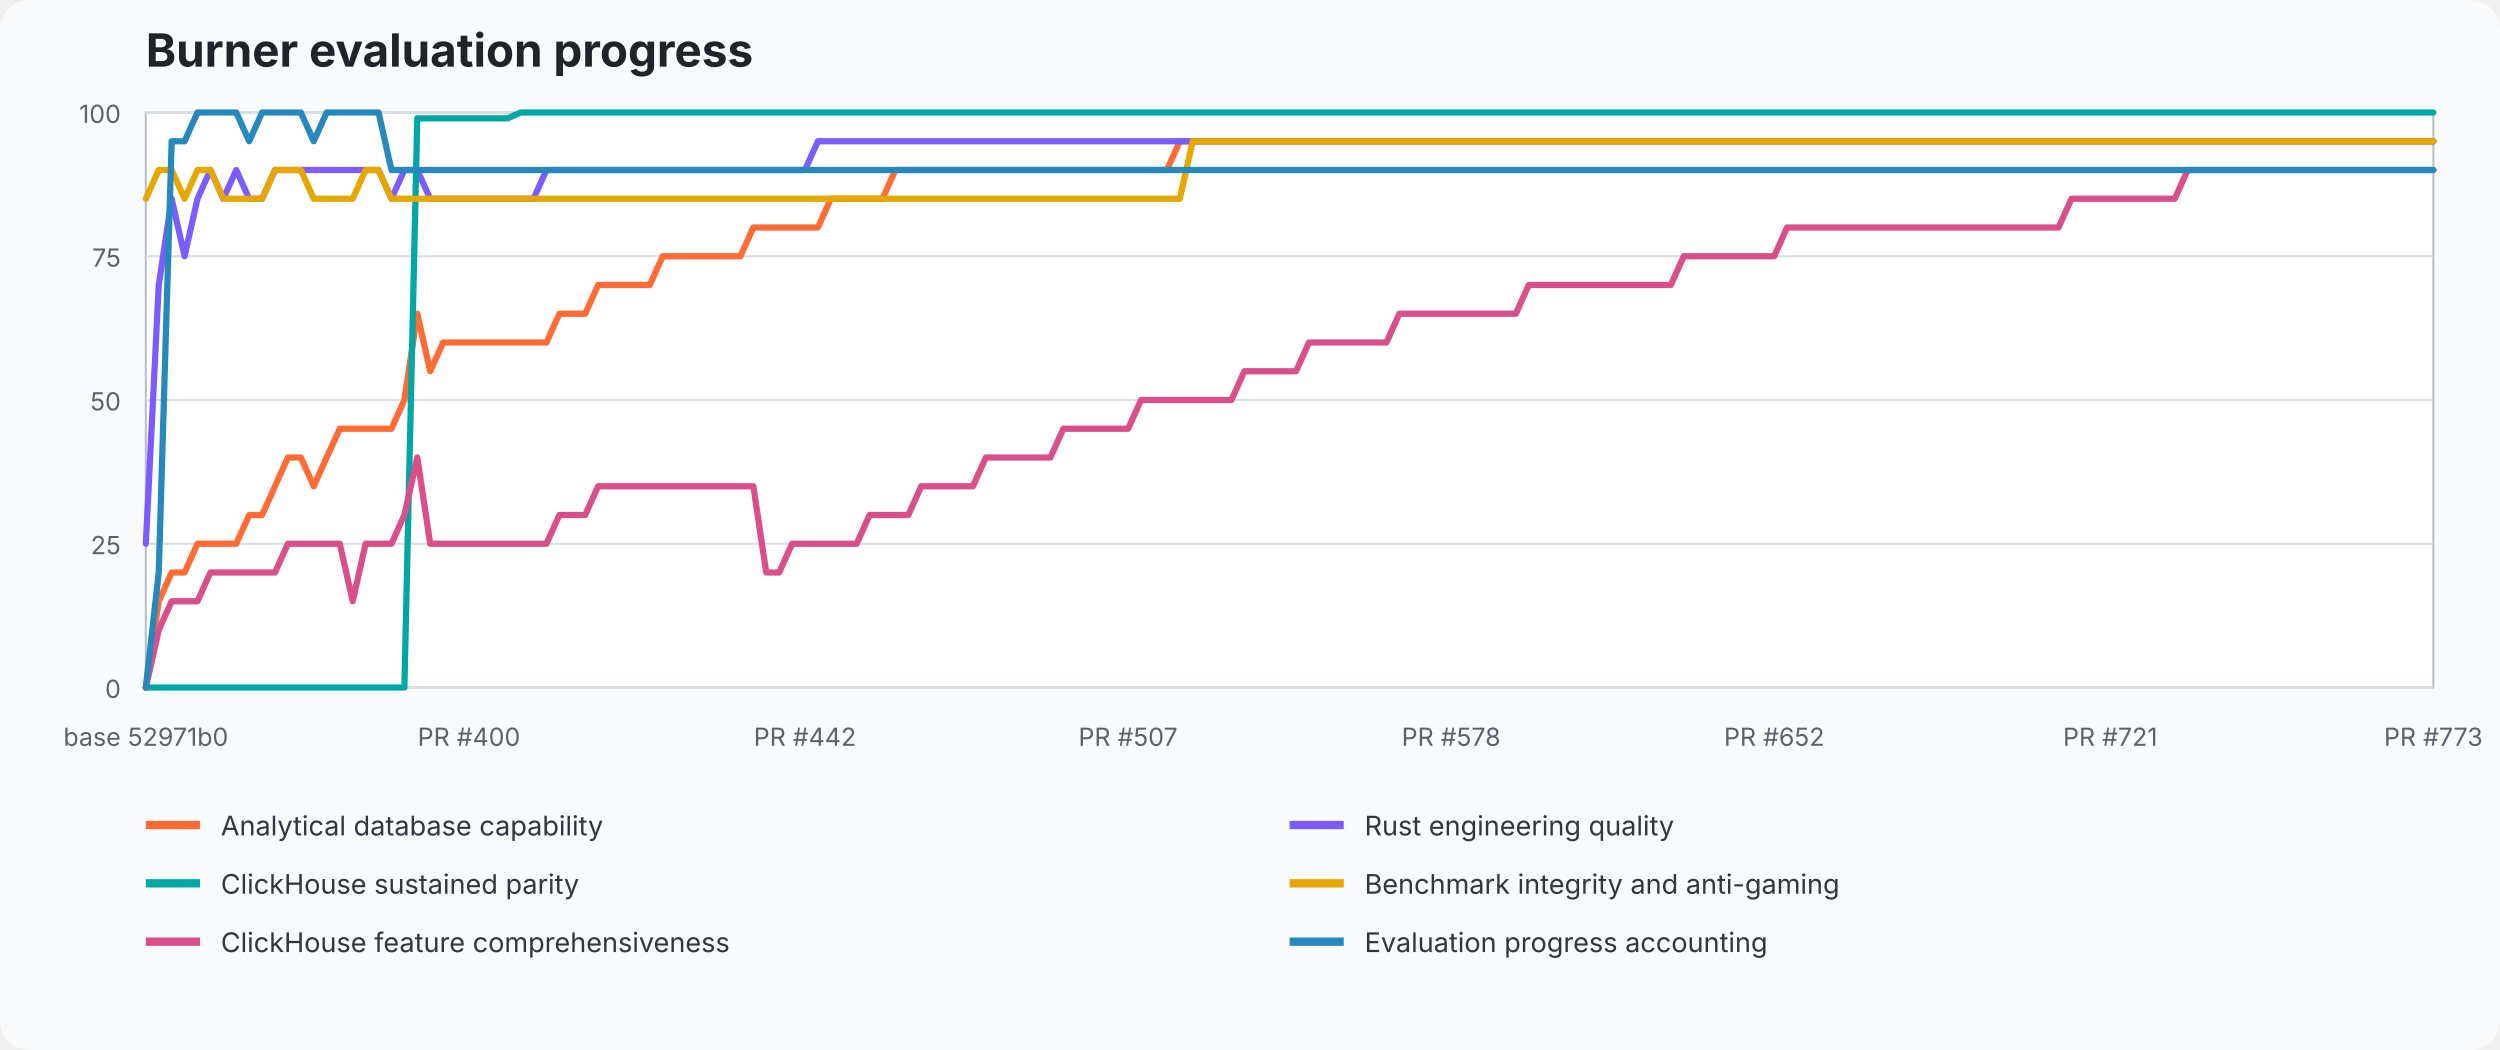
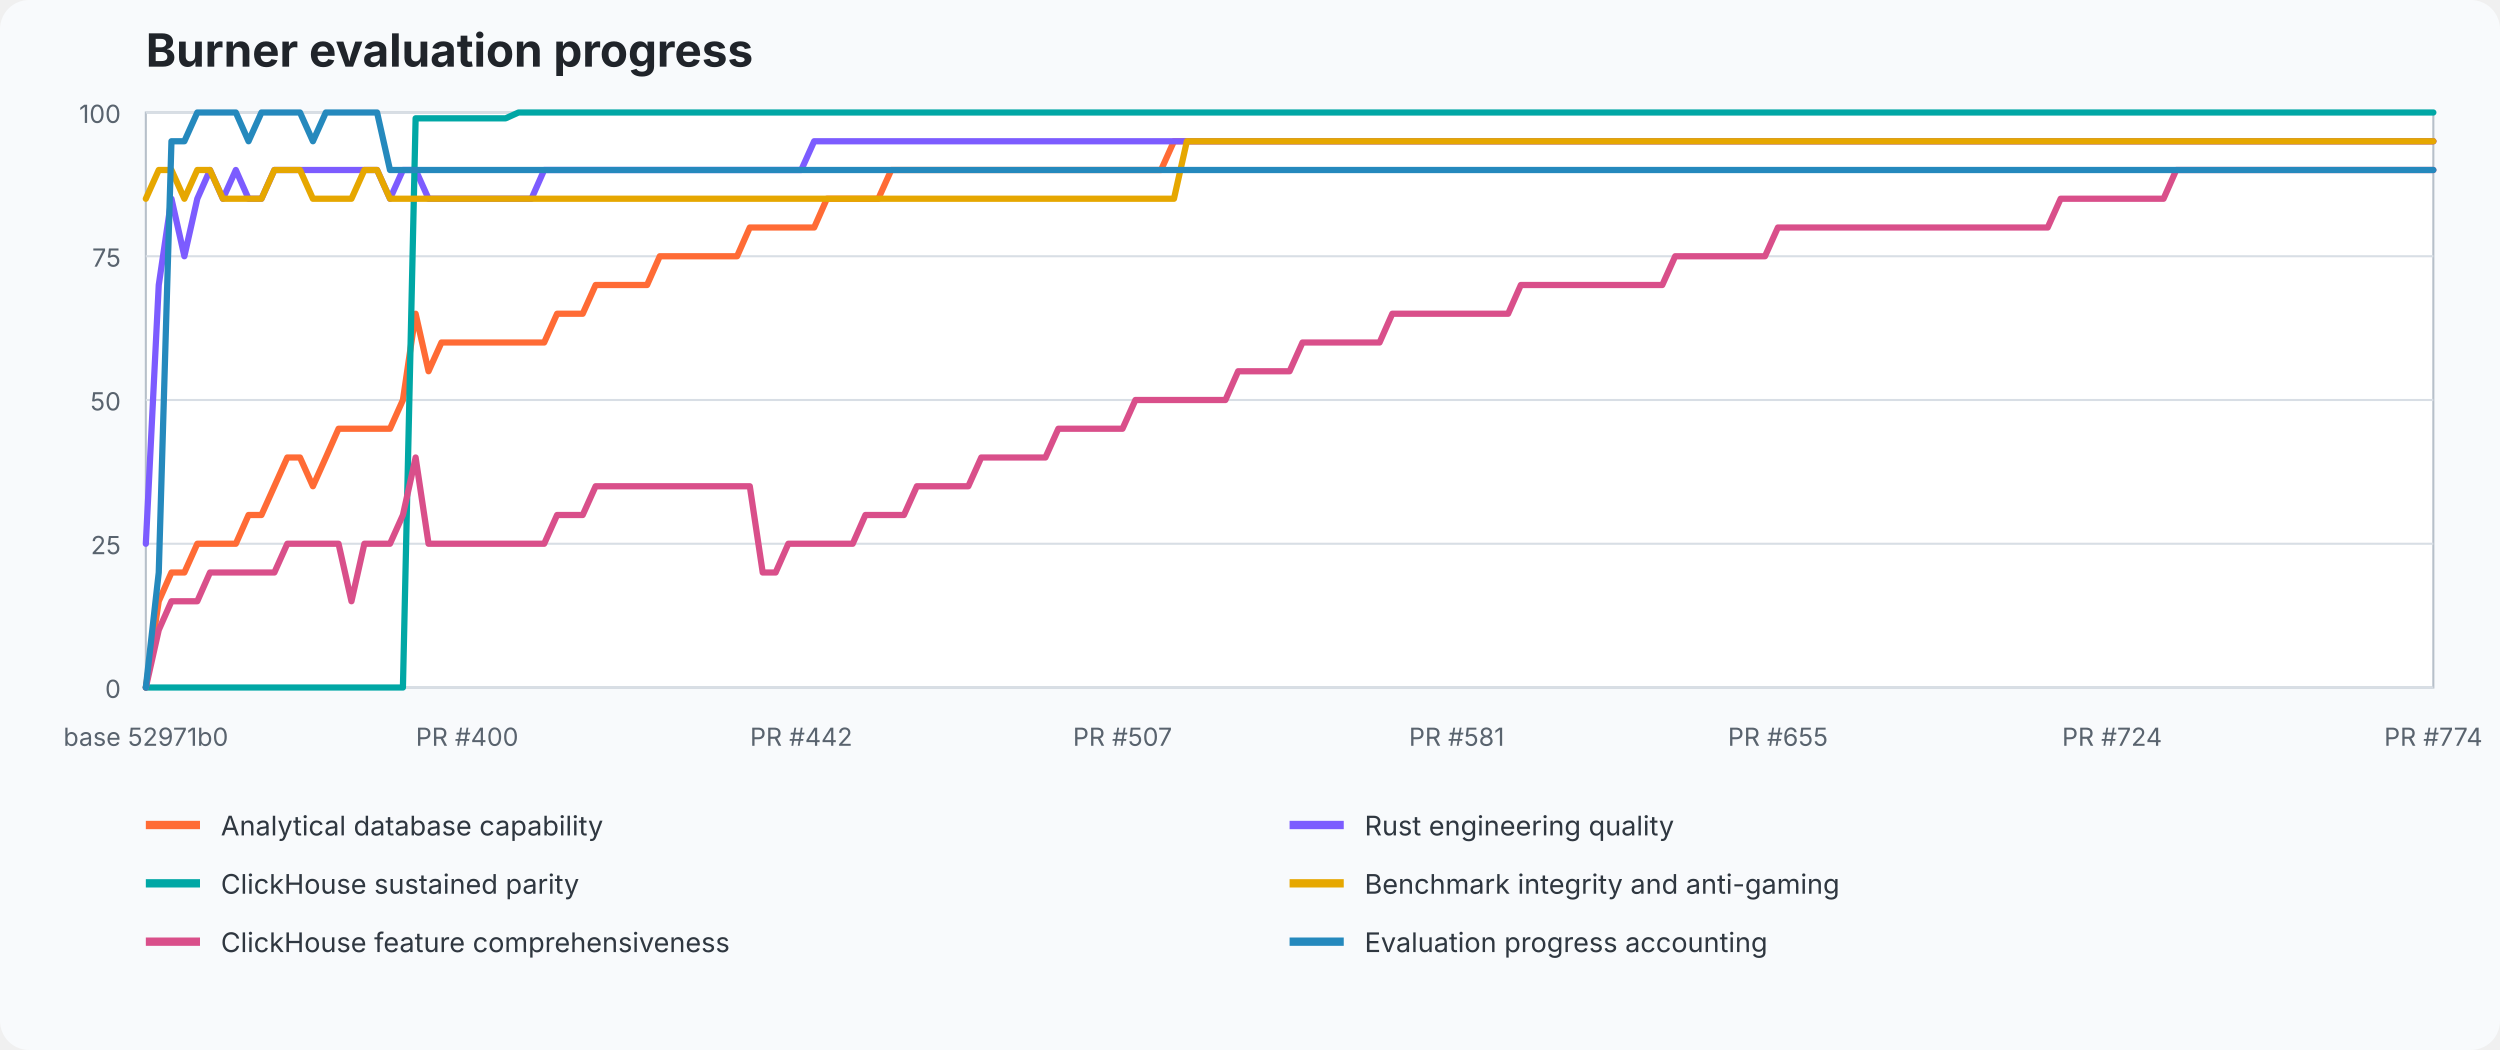
<svg xmlns="http://www.w3.org/2000/svg" width="1200" height="504" viewBox="0 0 1200 504" role="img" aria-labelledby="title desc">
  <style>text{font-family:ui-sans-serif,system-ui,-apple-system,BlinkMacSystemFont,"Segoe UI",sans-serif}.title{font-size:22px;font-weight:700;fill:#20242a}.axis{font-size:12px;fill:#59636e}.legend{font-size:13px;fill:#2f3740}.grid{stroke:#d8dee5;stroke-width:1}.plot{fill:#fff;stroke:#b7c0ca}</style>
  <rect width="100%" height="100%" fill="#f8fafc" rx="14" />
  <text x="70" y="32" class="title">Burner evaluation progress</text>
  <rect x="70" y="54" width="1098" height="276" class="plot" />
  <line x1="70" y1="330" x2="1168" y2="330" class="grid" />
  <text x="58" y="335" text-anchor="end" class="axis">0</text>
  <line x1="70" y1="261" x2="1168" y2="261" class="grid" />
  <text x="58" y="266" text-anchor="end" class="axis">25</text>
  <line x1="70" y1="192" x2="1168" y2="192" class="grid" />
  <text x="58" y="197" text-anchor="end" class="axis">50</text>
  <line x1="70" y1="123" x2="1168" y2="123" class="grid" />
  <text x="58" y="128" text-anchor="end" class="axis">75</text>
  <line x1="70" y1="54" x2="1168" y2="54" class="grid" />
  <text x="58" y="59" text-anchor="end" class="axis">100</text>
-   <polyline points="70.0,330.0 76.2,288.6 82.4,274.8 88.6,274.8 94.8,261.0 101.0,261.0 107.2,261.0 113.4,261.0 119.6,247.2 125.8,247.2 132.0,233.4 138.2,219.6 144.4,219.6 150.6,233.4 156.8,219.6 163.1,205.8 169.3,205.8 175.5,205.8 181.7,205.8 187.9,205.8 194.1,192.0 200.3,150.6 206.5,178.2 212.7,164.4 218.9,164.4 225.1,164.4 231.3,164.4 237.5,164.4 243.7,164.4 249.9,164.4 256.1,164.4 262.3,164.4 268.5,150.6 274.7,150.6 280.9,150.6 287.1,136.8 293.3,136.8 299.5,136.8 305.7,136.8 311.9,136.8 318.1,123.0 324.3,123.0 330.5,123.0 336.7,123.0 342.9,123.0 349.2,123.0 355.4,123.0 361.6,109.2 367.8,109.2 374.0,109.2 380.2,109.2 386.4,109.2 392.6,109.2 398.8,95.4 405.0,95.4 411.2,95.4 417.4,95.4 423.6,95.4 429.8,81.6 436.0,81.6 442.2,81.6 448.4,81.6 454.6,81.6 460.8,81.6 467.0,81.6 473.2,81.6 479.4,81.6 485.6,81.6 491.8,81.6 498.0,81.6 504.2,81.6 510.4,81.6 516.6,81.6 522.8,81.6 529.1,81.6 535.3,81.6 541.5,81.6 547.7,81.6 553.9,81.6 560.1,81.6 566.3,67.8 572.5,67.8 578.7,67.8 584.9,67.8 591.1,67.8 597.3,67.8 603.5,67.8 609.7,67.8 615.9,67.8 622.1,67.8 628.3,67.8 634.5,67.8 640.7,67.8 646.9,67.8 653.1,67.8 659.3,67.8 665.5,67.8 671.7,67.8 677.9,67.8 684.1,67.8 690.3,67.8 696.5,67.8 702.7,67.8 708.9,67.8 715.2,67.8 721.4,67.8 727.6,67.8 733.8,67.8 740.0,67.8 746.2,67.8 752.4,67.8 758.6,67.8 764.8,67.8 771.0,67.8 777.2,67.8 783.4,67.8 789.6,67.8 795.8,67.8 802.0,67.8 808.2,67.8 814.4,67.8 820.6,67.8 826.8,67.8 833.0,67.8 839.2,67.8 845.4,67.8 851.6,67.8 857.8,67.8 864.0,67.8 870.2,67.8 876.4,67.8 882.6,67.8 888.8,67.8 895.1,67.8 901.3,67.8 907.5,67.8 913.7,67.8 919.9,67.8 926.1,67.8 932.3,67.8 938.5,67.8 944.7,67.8 950.9,67.8 957.1,67.8 963.3,67.8 969.5,67.8 975.7,67.8 981.9,67.8 988.1,67.8 994.3,67.8 1000.5,67.8 1006.7,67.8 1012.9,67.8 1019.1,67.8 1025.3,67.8 1031.5,67.8 1037.7,67.8 1043.9,67.8 1050.1,67.8 1056.3,67.8 1062.5,67.8 1068.7,67.8 1074.9,67.8 1081.2,67.8 1087.4,67.8 1093.6,67.8 1099.8,67.8 1106.0,67.8 1112.2,67.8 1118.4,67.8 1124.6,67.8 1130.8,67.8 1137.0,67.8 1143.2,67.8 1149.4,67.8 1155.6,67.8 1161.8,67.8 1168.0,67.8" fill="none" stroke="#ff6b35" stroke-width="3" stroke-linejoin="round" stroke-linecap="round" />
-   <polyline points="70.0,261.0 76.2,136.8 82.4,95.4 88.6,123.0 94.8,95.4 101.0,81.6 107.2,95.4 113.4,81.6 119.6,95.4 125.8,95.4 132.0,81.6 138.2,81.6 144.4,81.6 150.6,81.6 156.8,81.6 163.1,81.6 169.3,81.6 175.5,81.6 181.7,81.6 187.9,95.4 194.1,81.6 200.3,81.6 206.5,95.4 212.7,95.4 218.9,95.4 225.1,95.4 231.3,95.4 237.5,95.4 243.7,95.4 249.9,95.4 256.1,95.4 262.3,81.6 268.5,81.6 274.7,81.6 280.9,81.6 287.1,81.6 293.3,81.6 299.5,81.6 305.7,81.6 311.9,81.6 318.1,81.6 324.3,81.6 330.5,81.6 336.7,81.6 342.9,81.6 349.2,81.6 355.4,81.6 361.6,81.6 367.8,81.6 374.0,81.6 380.2,81.6 386.4,81.6 392.6,67.8 398.8,67.8 405.0,67.8 411.2,67.8 417.4,67.8 423.6,67.8 429.8,67.8 436.0,67.8 442.2,67.8 448.4,67.8 454.6,67.8 460.8,67.8 467.0,67.8 473.2,67.8 479.4,67.8 485.6,67.8 491.8,67.8 498.0,67.8 504.2,67.8 510.4,67.8 516.6,67.8 522.8,67.8 529.1,67.8 535.3,67.8 541.5,67.8 547.7,67.8 553.9,67.8 560.1,67.8 566.3,67.8 572.5,67.8 578.7,67.8 584.9,67.8 591.1,67.8 597.3,67.8 603.5,67.8 609.7,67.8 615.9,67.8 622.1,67.8 628.3,67.8 634.5,67.8 640.7,67.8 646.9,67.8 653.1,67.8 659.3,67.8 665.5,67.8 671.7,67.8 677.9,67.8 684.1,67.8 690.3,67.8 696.5,67.8 702.7,67.8 708.9,67.8 715.2,67.8 721.4,67.8 727.6,67.8 733.8,67.8 740.0,67.8 746.2,67.8 752.4,67.8 758.6,67.8 764.8,67.8 771.0,67.8 777.2,67.8 783.4,67.8 789.6,67.8 795.8,67.8 802.0,67.8 808.2,67.8 814.4,67.8 820.6,67.8 826.8,67.8 833.0,67.8 839.2,67.8 845.4,67.8 851.6,67.8 857.8,67.8 864.0,67.8 870.2,67.8 876.4,67.8 882.6,67.8 888.8,67.8 895.1,67.8 901.3,67.8 907.5,67.8 913.7,67.8 919.9,67.8 926.1,67.8 932.3,67.8 938.5,67.8 944.7,67.8 950.9,67.8 957.1,67.8 963.3,67.8 969.5,67.8 975.7,67.8 981.9,67.8 988.1,67.8 994.3,67.8 1000.5,67.8 1006.7,67.8 1012.9,67.8 1019.1,67.8 1025.3,67.8 1031.5,67.8 1037.7,67.8 1043.9,67.8 1050.1,67.8 1056.3,67.8 1062.5,67.8 1068.7,67.8 1074.9,67.8 1081.2,67.8 1087.4,67.8 1093.6,67.8 1099.8,67.8 1106.0,67.8 1112.2,67.8 1118.4,67.8 1124.6,67.8 1130.8,67.8 1137.0,67.8 1143.2,67.8 1149.4,67.8 1155.6,67.8 1161.8,67.8 1168.0,67.8" fill="none" stroke="#7c5cff" stroke-width="3" stroke-linejoin="round" stroke-linecap="round" />
-   <polyline points="70.0,330.0 76.2,330.0 82.4,330.0 88.6,330.0 94.8,330.0 101.0,330.0 107.2,330.0 113.4,330.0 119.6,330.0 125.8,330.0 132.0,330.0 138.2,330.0 144.4,330.0 150.6,330.0 156.8,330.0 163.1,330.0 169.3,330.0 175.5,330.0 181.7,330.0 187.9,330.0 194.1,330.0 200.3,56.8 206.5,56.8 212.7,56.8 218.9,56.8 225.1,56.8 231.3,56.8 237.5,56.8 243.7,56.8 249.9,54.0 256.1,54.0 262.3,54.0 268.5,54.0 274.7,54.0 280.9,54.0 287.1,54.0 293.3,54.0 299.5,54.0 305.7,54.0 311.9,54.0 318.1,54.0 324.3,54.0 330.5,54.0 336.7,54.0 342.9,54.0 349.2,54.0 355.4,54.0 361.6,54.0 367.8,54.0 374.0,54.0 380.2,54.0 386.4,54.0 392.6,54.0 398.8,54.0 405.0,54.0 411.2,54.0 417.4,54.0 423.6,54.0 429.8,54.0 436.0,54.0 442.2,54.0 448.4,54.0 454.6,54.0 460.8,54.0 467.0,54.0 473.2,54.0 479.4,54.0 485.6,54.0 491.8,54.0 498.0,54.0 504.2,54.0 510.4,54.0 516.6,54.0 522.8,54.0 529.1,54.0 535.3,54.0 541.5,54.0 547.7,54.0 553.9,54.0 560.1,54.0 566.3,54.0 572.5,54.0 578.7,54.0 584.9,54.0 591.1,54.0 597.3,54.0 603.5,54.0 609.7,54.0 615.9,54.0 622.1,54.0 628.3,54.0 634.5,54.0 640.7,54.0 646.9,54.0 653.1,54.0 659.3,54.0 665.5,54.0 671.7,54.0 677.9,54.0 684.1,54.0 690.3,54.0 696.5,54.0 702.7,54.0 708.9,54.0 715.2,54.0 721.4,54.0 727.6,54.0 733.8,54.0 740.0,54.0 746.2,54.0 752.4,54.0 758.6,54.0 764.8,54.0 771.0,54.0 777.2,54.0 783.4,54.0 789.6,54.0 795.8,54.0 802.0,54.0 808.2,54.0 814.4,54.0 820.6,54.0 826.8,54.0 833.0,54.0 839.2,54.0 845.4,54.0 851.6,54.0 857.8,54.0 864.0,54.0 870.2,54.0 876.4,54.0 882.6,54.0 888.8,54.0 895.1,54.0 901.3,54.0 907.5,54.0 913.7,54.0 919.9,54.0 926.1,54.0 932.3,54.0 938.5,54.0 944.7,54.0 950.9,54.0 957.1,54.0 963.3,54.0 969.5,54.0 975.7,54.0 981.9,54.0 988.1,54.0 994.3,54.0 1000.5,54.0 1006.7,54.0 1012.9,54.0 1019.1,54.0 1025.3,54.0 1031.5,54.0 1037.7,54.0 1043.9,54.0 1050.1,54.0 1056.3,54.0 1062.5,54.0 1068.7,54.0 1074.9,54.0 1081.2,54.0 1087.4,54.0 1093.6,54.0 1099.8,54.0 1106.0,54.0 1112.2,54.0 1118.4,54.0 1124.6,54.0 1130.8,54.0 1137.0,54.0 1143.2,54.0 1149.4,54.0 1155.6,54.0 1161.8,54.0 1168.0,54.0" fill="none" stroke="#00a7a5" stroke-width="3" stroke-linejoin="round" stroke-linecap="round" />
-   <polyline points="70.0,95.4 76.2,81.6 82.4,81.6 88.6,95.4 94.8,81.6 101.0,81.6 107.2,95.4 113.4,95.4 119.6,95.4 125.8,95.4 132.0,81.6 138.2,81.6 144.4,81.6 150.6,95.4 156.8,95.4 163.1,95.4 169.3,95.4 175.5,81.6 181.7,81.6 187.9,95.4 194.1,95.4 200.3,95.4 206.5,95.4 212.7,95.4 218.9,95.4 225.1,95.4 231.3,95.4 237.5,95.4 243.7,95.4 249.9,95.4 256.1,95.4 262.3,95.4 268.5,95.4 274.7,95.4 280.9,95.4 287.1,95.4 293.3,95.4 299.5,95.4 305.7,95.4 311.9,95.4 318.1,95.4 324.3,95.4 330.5,95.4 336.7,95.4 342.9,95.4 349.2,95.4 355.4,95.4 361.6,95.4 367.8,95.4 374.0,95.4 380.2,95.4 386.4,95.4 392.6,95.4 398.8,95.4 405.0,95.4 411.2,95.4 417.4,95.4 423.6,95.4 429.8,95.4 436.0,95.4 442.2,95.4 448.4,95.4 454.6,95.4 460.8,95.4 467.0,95.4 473.2,95.4 479.4,95.4 485.6,95.4 491.8,95.4 498.0,95.4 504.2,95.4 510.4,95.4 516.6,95.4 522.8,95.4 529.1,95.4 535.3,95.4 541.5,95.4 547.7,95.4 553.9,95.4 560.1,95.4 566.3,95.4 572.5,67.8 578.7,67.8 584.9,67.8 591.1,67.8 597.3,67.8 603.5,67.8 609.7,67.8 615.9,67.8 622.1,67.8 628.3,67.8 634.5,67.8 640.7,67.8 646.9,67.8 653.1,67.8 659.3,67.8 665.5,67.8 671.7,67.8 677.9,67.8 684.1,67.8 690.3,67.8 696.5,67.8 702.7,67.8 708.9,67.8 715.2,67.8 721.4,67.8 727.6,67.8 733.8,67.8 740.0,67.8 746.2,67.8 752.4,67.8 758.6,67.8 764.8,67.8 771.0,67.8 777.2,67.8 783.4,67.8 789.6,67.8 795.8,67.8 802.0,67.8 808.2,67.8 814.4,67.8 820.6,67.8 826.8,67.8 833.0,67.8 839.2,67.8 845.4,67.8 851.6,67.8 857.8,67.8 864.0,67.8 870.2,67.8 876.4,67.8 882.6,67.8 888.8,67.8 895.1,67.8 901.3,67.8 907.5,67.8 913.7,67.8 919.9,67.8 926.1,67.8 932.3,67.8 938.5,67.8 944.7,67.8 950.9,67.8 957.1,67.8 963.3,67.8 969.5,67.8 975.7,67.8 981.9,67.8 988.1,67.8 994.3,67.8 1000.5,67.8 1006.7,67.8 1012.9,67.8 1019.1,67.8 1025.3,67.8 1031.5,67.8 1037.7,67.8 1043.9,67.8 1050.1,67.8 1056.3,67.8 1062.5,67.8 1068.7,67.8 1074.9,67.8 1081.2,67.8 1087.4,67.8 1093.6,67.8 1099.8,67.8 1106.0,67.8 1112.2,67.8 1118.4,67.8 1124.6,67.8 1130.8,67.8 1137.0,67.8 1143.2,67.8 1149.4,67.8 1155.6,67.8 1161.8,67.8 1168.0,67.8" fill="none" stroke="#e6a700" stroke-width="3" stroke-linejoin="round" stroke-linecap="round" />
-   <polyline points="70.0,330.0 76.2,302.4 82.4,288.6 88.6,288.6 94.8,288.6 101.0,274.8 107.2,274.8 113.4,274.8 119.6,274.8 125.8,274.8 132.0,274.8 138.2,261.0 144.4,261.0 150.6,261.0 156.8,261.0 163.1,261.0 169.3,288.6 175.5,261.0 181.7,261.0 187.9,261.0 194.1,247.2 200.3,219.6 206.5,261.0 212.7,261.0 218.9,261.0 225.1,261.0 231.3,261.0 237.5,261.0 243.7,261.0 249.9,261.0 256.1,261.0 262.3,261.0 268.5,247.2 274.7,247.2 280.9,247.2 287.1,233.4 293.3,233.4 299.5,233.4 305.7,233.4 311.9,233.4 318.1,233.4 324.3,233.4 330.5,233.4 336.7,233.4 342.9,233.4 349.2,233.4 355.4,233.4 361.6,233.4 367.8,274.8 374.0,274.8 380.2,261.0 386.4,261.0 392.6,261.0 398.8,261.0 405.0,261.0 411.2,261.0 417.4,247.2 423.6,247.2 429.8,247.2 436.0,247.2 442.2,233.4 448.4,233.4 454.6,233.4 460.8,233.4 467.0,233.4 473.2,219.6 479.4,219.6 485.6,219.6 491.8,219.6 498.0,219.6 504.2,219.6 510.4,205.8 516.6,205.8 522.8,205.8 529.1,205.8 535.3,205.8 541.5,205.8 547.7,192.0 553.9,192.0 560.1,192.0 566.3,192.0 572.5,192.0 578.7,192.0 584.9,192.0 591.1,192.0 597.3,178.2 603.5,178.2 609.7,178.2 615.9,178.2 622.1,178.2 628.3,164.4 634.5,164.4 640.7,164.4 646.9,164.4 653.1,164.4 659.3,164.4 665.5,164.4 671.7,150.6 677.9,150.6 684.1,150.6 690.3,150.6 696.5,150.6 702.7,150.6 708.9,150.6 715.2,150.6 721.4,150.6 727.6,150.6 733.8,136.8 740.0,136.8 746.2,136.8 752.4,136.8 758.6,136.8 764.8,136.8 771.0,136.8 777.2,136.8 783.4,136.8 789.6,136.8 795.8,136.8 802.0,136.8 808.2,123.0 814.4,123.0 820.6,123.0 826.8,123.0 833.0,123.0 839.2,123.0 845.4,123.0 851.6,123.0 857.8,109.2 864.0,109.2 870.2,109.2 876.4,109.2 882.6,109.2 888.8,109.2 895.1,109.2 901.3,109.2 907.5,109.2 913.7,109.2 919.9,109.2 926.1,109.2 932.3,109.2 938.5,109.2 944.7,109.2 950.9,109.2 957.1,109.2 963.3,109.2 969.5,109.2 975.7,109.2 981.9,109.2 988.1,109.2 994.3,95.4 1000.5,95.4 1006.7,95.4 1012.9,95.4 1019.1,95.4 1025.3,95.4 1031.5,95.4 1037.7,95.4 1043.9,95.4 1050.1,81.6 1056.3,81.6 1062.5,81.6 1068.7,81.6 1074.9,81.6 1081.2,81.6 1087.4,81.6 1093.6,81.6 1099.8,81.6 1106.0,81.6 1112.2,81.6 1118.4,81.6 1124.6,81.6 1130.8,81.6 1137.0,81.6 1143.2,81.6 1149.4,81.6 1155.6,81.6 1161.8,81.6 1168.0,81.6" fill="none" stroke="#d94f8a" stroke-width="3" stroke-linejoin="round" stroke-linecap="round" />
-   <polyline points="70.0,330.0 76.2,274.8 82.4,67.8 88.6,67.8 94.8,54.0 101.0,54.0 107.2,54.0 113.4,54.0 119.6,67.8 125.8,54.0 132.0,54.0 138.2,54.0 144.4,54.0 150.6,67.8 156.8,54.0 163.1,54.0 169.3,54.0 175.5,54.0 181.7,54.0 187.9,81.6 194.1,81.6 200.3,81.6 206.5,81.6 212.7,81.6 218.9,81.6 225.1,81.6 231.3,81.6 237.5,81.6 243.7,81.6 249.9,81.6 256.1,81.6 262.3,81.6 268.5,81.6 274.7,81.6 280.9,81.6 287.1,81.6 293.3,81.6 299.5,81.6 305.7,81.6 311.9,81.6 318.1,81.6 324.3,81.6 330.5,81.6 336.7,81.6 342.9,81.6 349.2,81.6 355.4,81.6 361.6,81.6 367.8,81.6 374.0,81.6 380.2,81.6 386.4,81.6 392.6,81.6 398.8,81.6 405.0,81.6 411.2,81.6 417.4,81.6 423.6,81.6 429.8,81.6 436.0,81.6 442.2,81.6 448.4,81.6 454.6,81.6 460.8,81.6 467.0,81.6 473.2,81.6 479.4,81.6 485.6,81.6 491.8,81.6 498.0,81.6 504.2,81.6 510.4,81.6 516.6,81.6 522.8,81.6 529.1,81.6 535.3,81.6 541.5,81.6 547.7,81.6 553.9,81.6 560.1,81.6 566.3,81.6 572.5,81.6 578.7,81.6 584.9,81.6 591.1,81.6 597.3,81.6 603.5,81.6 609.7,81.6 615.9,81.6 622.1,81.6 628.3,81.6 634.5,81.6 640.7,81.6 646.9,81.6 653.1,81.6 659.3,81.6 665.5,81.6 671.7,81.6 677.9,81.6 684.1,81.6 690.3,81.6 696.5,81.6 702.7,81.6 708.9,81.6 715.2,81.6 721.4,81.6 727.6,81.6 733.8,81.6 740.0,81.6 746.2,81.6 752.4,81.6 758.6,81.6 764.8,81.6 771.0,81.6 777.2,81.6 783.4,81.6 789.6,81.6 795.8,81.6 802.0,81.6 808.2,81.6 814.4,81.6 820.6,81.6 826.8,81.6 833.0,81.6 839.2,81.6 845.4,81.6 851.6,81.6 857.8,81.6 864.0,81.6 870.2,81.6 876.4,81.6 882.6,81.6 888.8,81.6 895.1,81.6 901.3,81.6 907.5,81.6 913.7,81.6 919.9,81.6 926.1,81.6 932.3,81.6 938.5,81.6 944.7,81.6 950.9,81.6 957.1,81.6 963.3,81.6 969.5,81.6 975.7,81.6 981.9,81.6 988.1,81.6 994.3,81.6 1000.5,81.6 1006.7,81.6 1012.9,81.6 1019.1,81.6 1025.3,81.6 1031.5,81.6 1037.7,81.6 1043.9,81.6 1050.1,81.6 1056.3,81.6 1062.5,81.6 1068.7,81.6 1074.9,81.6 1081.2,81.6 1087.4,81.6 1093.6,81.6 1099.8,81.6 1106.0,81.6 1112.2,81.6 1118.4,81.6 1124.6,81.6 1130.8,81.6 1137.0,81.6 1143.2,81.6 1149.4,81.6 1155.6,81.6 1161.8,81.6 1168.0,81.6" fill="none" stroke="#2589bd" stroke-width="3" stroke-linejoin="round" stroke-linecap="round" />
+   <polyline points="70.0,330.0 76.2,288.6 82.3,274.8 88.5,274.8 94.7,261.0 100.8,261.0 107.0,261.0 113.2,261.0 119.3,247.2 125.5,247.2 131.7,233.4 137.9,219.6 144.0,219.6 150.2,233.4 156.4,219.6 162.5,205.8 168.7,205.8 174.9,205.8 181.0,205.8 187.2,205.8 193.4,192.0 199.5,150.6 205.7,178.2 211.9,164.4 218.0,164.4 224.2,164.4 230.4,164.4 236.6,164.4 242.7,164.4 248.9,164.4 255.1,164.4 261.2,164.4 267.4,150.6 273.6,150.6 279.7,150.6 285.9,136.8 292.1,136.8 298.2,136.8 304.4,136.8 310.6,136.8 316.7,123.0 322.9,123.0 329.1,123.0 335.2,123.0 341.4,123.0 347.6,123.0 353.8,123.0 359.9,109.2 366.1,109.2 372.3,109.2 378.4,109.2 384.6,109.2 390.8,109.2 396.9,95.4 403.1,95.4 409.3,95.4 415.4,95.4 421.6,95.4 427.8,81.6 433.9,81.6 440.1,81.6 446.3,81.6 452.4,81.6 458.6,81.6 464.8,81.6 471.0,81.6 477.1,81.6 483.3,81.6 489.5,81.6 495.6,81.6 501.8,81.6 508.0,81.6 514.1,81.6 520.3,81.6 526.5,81.6 532.6,81.6 538.8,81.6 545.0,81.6 551.1,81.6 557.3,81.6 563.5,67.8 569.7,67.8 575.8,67.8 582.0,67.8 588.2,67.8 594.3,67.8 600.5,67.8 606.7,67.8 612.8,67.8 619.0,67.8 625.2,67.8 631.3,67.8 637.5,67.8 643.7,67.8 649.8,67.8 656.0,67.8 662.2,67.8 668.3,67.8 674.5,67.8 680.7,67.8 686.9,67.8 693.0,67.8 699.2,67.8 705.4,67.8 711.5,67.8 717.7,67.8 723.9,67.8 730.0,67.8 736.2,67.8 742.4,67.8 748.5,67.8 754.7,67.8 760.9,67.8 767.0,67.8 773.2,67.8 779.4,67.8 785.6,67.8 791.7,67.8 797.9,67.8 804.1,67.8 810.2,67.8 816.4,67.8 822.6,67.8 828.7,67.8 834.9,67.8 841.1,67.8 847.2,67.8 853.4,67.8 859.6,67.8 865.7,67.8 871.9,67.8 878.1,67.8 884.2,67.8 890.4,67.8 896.6,67.8 902.8,67.8 908.9,67.8 915.1,67.8 921.3,67.8 927.4,67.8 933.6,67.8 939.8,67.8 945.9,67.8 952.1,67.8 958.3,67.8 964.4,67.8 970.6,67.8 976.8,67.8 982.9,67.8 989.1,67.8 995.3,67.8 1001.4,67.8 1007.6,67.8 1013.8,67.8 1020.0,67.8 1026.1,67.8 1032.3,67.8 1038.5,67.8 1044.6,67.8 1050.8,67.8 1057.0,67.8 1063.1,67.8 1069.3,67.8 1075.5,67.8 1081.6,67.8 1087.8,67.8 1094.0,67.8 1100.1,67.8 1106.3,67.8 1112.5,67.8 1118.7,67.8 1124.8,67.8 1131.0,67.8 1137.2,67.8 1143.3,67.8 1149.5,67.8 1155.7,67.8 1161.8,67.8 1168.0,67.8" fill="none" stroke="#ff6b35" stroke-width="3" stroke-linejoin="round" stroke-linecap="round" />
+   <polyline points="70.0,261.0 76.2,136.8 82.3,95.4 88.5,123.0 94.7,95.4 100.8,81.6 107.0,95.4 113.2,81.6 119.3,95.4 125.5,95.4 131.7,81.6 137.9,81.6 144.0,81.6 150.2,81.6 156.4,81.6 162.5,81.6 168.7,81.6 174.9,81.6 181.0,81.6 187.2,95.4 193.4,81.6 199.5,81.6 205.7,95.4 211.9,95.4 218.0,95.4 224.2,95.4 230.4,95.4 236.6,95.4 242.7,95.4 248.9,95.4 255.1,95.4 261.2,81.6 267.4,81.6 273.6,81.6 279.7,81.6 285.9,81.6 292.1,81.6 298.2,81.6 304.4,81.6 310.6,81.6 316.7,81.6 322.9,81.6 329.1,81.6 335.2,81.6 341.4,81.6 347.6,81.6 353.8,81.6 359.9,81.6 366.1,81.6 372.3,81.6 378.4,81.6 384.6,81.6 390.8,67.8 396.9,67.8 403.1,67.8 409.3,67.8 415.4,67.8 421.6,67.8 427.8,67.8 433.9,67.8 440.1,67.8 446.3,67.8 452.4,67.8 458.6,67.8 464.8,67.8 471.0,67.8 477.1,67.8 483.3,67.8 489.5,67.8 495.6,67.8 501.8,67.8 508.0,67.8 514.1,67.8 520.3,67.8 526.5,67.8 532.6,67.8 538.8,67.8 545.0,67.8 551.1,67.8 557.3,67.8 563.5,67.8 569.7,67.8 575.8,67.8 582.0,67.8 588.2,67.8 594.3,67.8 600.5,67.8 606.7,67.8 612.8,67.8 619.0,67.8 625.2,67.8 631.3,67.8 637.5,67.8 643.7,67.8 649.8,67.8 656.0,67.8 662.2,67.8 668.3,67.8 674.5,67.8 680.7,67.8 686.9,67.8 693.0,67.8 699.2,67.8 705.4,67.8 711.5,67.8 717.7,67.8 723.9,67.8 730.0,67.8 736.2,67.8 742.4,67.8 748.5,67.8 754.7,67.8 760.9,67.8 767.0,67.8 773.2,67.8 779.4,67.8 785.6,67.8 791.7,67.8 797.9,67.8 804.1,67.8 810.2,67.8 816.4,67.8 822.6,67.8 828.7,67.8 834.9,67.8 841.1,67.8 847.2,67.8 853.4,67.8 859.6,67.8 865.7,67.8 871.9,67.8 878.1,67.8 884.2,67.8 890.4,67.8 896.6,67.8 902.8,67.8 908.9,67.8 915.1,67.8 921.3,67.8 927.4,67.8 933.6,67.8 939.8,67.8 945.9,67.8 952.1,67.8 958.3,67.8 964.4,67.8 970.6,67.8 976.8,67.8 982.9,67.8 989.1,67.8 995.3,67.8 1001.4,67.8 1007.6,67.8 1013.8,67.8 1020.0,67.8 1026.1,67.8 1032.3,67.8 1038.5,67.8 1044.6,67.8 1050.8,67.8 1057.0,67.8 1063.1,67.8 1069.3,67.8 1075.5,67.8 1081.6,67.8 1087.8,67.8 1094.0,67.8 1100.1,67.8 1106.3,67.8 1112.5,67.8 1118.7,67.8 1124.8,67.8 1131.0,67.8 1137.2,67.8 1143.3,67.8 1149.5,67.8 1155.7,67.8 1161.8,67.8 1168.0,67.8" fill="none" stroke="#7c5cff" stroke-width="3" stroke-linejoin="round" stroke-linecap="round" />
+   <polyline points="70.0,330.0 76.2,330.0 82.3,330.0 88.5,330.0 94.7,330.0 100.8,330.0 107.0,330.0 113.2,330.0 119.3,330.0 125.5,330.0 131.7,330.0 137.9,330.0 144.0,330.0 150.2,330.0 156.4,330.0 162.5,330.0 168.7,330.0 174.9,330.0 181.0,330.0 187.2,330.0 193.4,330.0 199.5,56.8 205.7,56.8 211.9,56.8 218.0,56.8 224.2,56.8 230.4,56.8 236.6,56.8 242.7,56.8 248.9,54.0 255.1,54.0 261.2,54.0 267.4,54.0 273.6,54.0 279.7,54.0 285.9,54.0 292.1,54.0 298.2,54.0 304.4,54.0 310.6,54.0 316.7,54.0 322.9,54.0 329.1,54.0 335.2,54.0 341.4,54.0 347.6,54.0 353.8,54.0 359.9,54.0 366.1,54.0 372.3,54.0 378.4,54.0 384.6,54.0 390.8,54.0 396.9,54.0 403.1,54.0 409.3,54.0 415.4,54.0 421.6,54.0 427.8,54.0 433.9,54.0 440.1,54.0 446.3,54.0 452.4,54.0 458.6,54.0 464.8,54.0 471.0,54.0 477.1,54.0 483.3,54.0 489.5,54.0 495.6,54.0 501.8,54.0 508.0,54.0 514.1,54.0 520.3,54.0 526.5,54.0 532.6,54.0 538.8,54.0 545.0,54.0 551.1,54.0 557.3,54.0 563.5,54.0 569.7,54.0 575.8,54.0 582.0,54.0 588.2,54.0 594.3,54.0 600.5,54.0 606.7,54.0 612.8,54.0 619.0,54.0 625.2,54.0 631.3,54.0 637.5,54.0 643.7,54.0 649.8,54.0 656.0,54.0 662.2,54.0 668.3,54.0 674.5,54.0 680.7,54.0 686.9,54.0 693.0,54.0 699.2,54.0 705.4,54.0 711.5,54.0 717.7,54.0 723.9,54.0 730.0,54.0 736.2,54.0 742.4,54.0 748.5,54.0 754.7,54.0 760.9,54.0 767.0,54.0 773.2,54.0 779.4,54.0 785.6,54.0 791.7,54.0 797.9,54.0 804.1,54.0 810.2,54.0 816.4,54.0 822.6,54.0 828.7,54.0 834.9,54.0 841.1,54.0 847.2,54.0 853.4,54.0 859.6,54.0 865.7,54.0 871.9,54.0 878.1,54.0 884.2,54.0 890.4,54.0 896.6,54.0 902.8,54.0 908.9,54.0 915.1,54.0 921.3,54.0 927.4,54.0 933.6,54.0 939.8,54.0 945.9,54.0 952.1,54.0 958.3,54.0 964.4,54.0 970.6,54.0 976.8,54.0 982.9,54.0 989.1,54.0 995.3,54.0 1001.4,54.0 1007.6,54.0 1013.8,54.0 1020.0,54.0 1026.1,54.0 1032.3,54.0 1038.5,54.0 1044.6,54.0 1050.8,54.0 1057.0,54.0 1063.1,54.0 1069.3,54.0 1075.5,54.0 1081.6,54.0 1087.8,54.0 1094.0,54.0 1100.1,54.0 1106.3,54.0 1112.5,54.0 1118.7,54.0 1124.8,54.0 1131.0,54.0 1137.2,54.0 1143.3,54.0 1149.5,54.0 1155.7,54.0 1161.8,54.0 1168.0,54.0" fill="none" stroke="#00a7a5" stroke-width="3" stroke-linejoin="round" stroke-linecap="round" />
+   <polyline points="70.0,95.4 76.2,81.6 82.3,81.6 88.5,95.4 94.7,81.6 100.8,81.6 107.0,95.4 113.2,95.4 119.3,95.4 125.5,95.4 131.7,81.6 137.9,81.6 144.0,81.6 150.2,95.4 156.4,95.4 162.5,95.4 168.7,95.4 174.9,81.6 181.0,81.6 187.2,95.4 193.4,95.4 199.5,95.4 205.7,95.4 211.9,95.4 218.0,95.4 224.2,95.4 230.4,95.4 236.6,95.4 242.7,95.4 248.9,95.4 255.1,95.4 261.2,95.4 267.4,95.4 273.6,95.4 279.7,95.4 285.9,95.4 292.1,95.4 298.2,95.4 304.4,95.4 310.6,95.4 316.7,95.4 322.9,95.4 329.1,95.4 335.2,95.4 341.4,95.4 347.6,95.4 353.8,95.4 359.9,95.4 366.1,95.4 372.3,95.4 378.4,95.4 384.6,95.4 390.8,95.4 396.9,95.4 403.1,95.4 409.3,95.4 415.4,95.4 421.6,95.4 427.8,95.4 433.9,95.4 440.1,95.4 446.3,95.4 452.4,95.4 458.6,95.4 464.8,95.4 471.0,95.4 477.1,95.4 483.3,95.4 489.5,95.4 495.6,95.4 501.8,95.4 508.0,95.4 514.1,95.4 520.3,95.4 526.5,95.4 532.6,95.4 538.8,95.4 545.0,95.4 551.1,95.4 557.3,95.4 563.5,95.4 569.7,67.8 575.8,67.8 582.0,67.8 588.2,67.8 594.3,67.8 600.5,67.8 606.7,67.8 612.8,67.8 619.0,67.8 625.2,67.8 631.3,67.8 637.5,67.8 643.7,67.8 649.8,67.8 656.0,67.8 662.2,67.8 668.3,67.8 674.5,67.8 680.7,67.8 686.9,67.8 693.0,67.8 699.2,67.8 705.4,67.8 711.5,67.8 717.7,67.8 723.9,67.8 730.0,67.8 736.2,67.8 742.4,67.8 748.5,67.8 754.7,67.8 760.9,67.8 767.0,67.8 773.2,67.8 779.4,67.8 785.6,67.8 791.7,67.8 797.9,67.8 804.1,67.8 810.2,67.8 816.4,67.8 822.6,67.8 828.7,67.8 834.9,67.8 841.1,67.8 847.2,67.8 853.4,67.8 859.6,67.8 865.7,67.8 871.9,67.8 878.1,67.8 884.2,67.8 890.4,67.8 896.6,67.8 902.8,67.8 908.9,67.8 915.1,67.8 921.3,67.8 927.4,67.8 933.6,67.8 939.8,67.8 945.9,67.8 952.1,67.8 958.3,67.8 964.4,67.8 970.6,67.8 976.8,67.8 982.9,67.8 989.1,67.8 995.3,67.8 1001.4,67.8 1007.6,67.8 1013.8,67.8 1020.0,67.8 1026.1,67.8 1032.3,67.8 1038.5,67.8 1044.6,67.8 1050.8,67.8 1057.0,67.8 1063.1,67.8 1069.3,67.8 1075.5,67.8 1081.6,67.8 1087.8,67.8 1094.0,67.8 1100.1,67.8 1106.3,67.8 1112.5,67.8 1118.7,67.8 1124.8,67.8 1131.0,67.8 1137.2,67.8 1143.3,67.8 1149.5,67.8 1155.7,67.8 1161.8,67.8 1168.0,67.8" fill="none" stroke="#e6a700" stroke-width="3" stroke-linejoin="round" stroke-linecap="round" />
+   <polyline points="70.0,330.0 76.2,302.4 82.3,288.6 88.5,288.6 94.7,288.6 100.8,274.8 107.0,274.8 113.2,274.8 119.3,274.8 125.5,274.8 131.7,274.8 137.9,261.0 144.0,261.0 150.2,261.0 156.4,261.0 162.5,261.0 168.7,288.6 174.9,261.0 181.0,261.0 187.2,261.0 193.4,247.2 199.5,219.6 205.7,261.0 211.9,261.0 218.0,261.0 224.2,261.0 230.4,261.0 236.6,261.0 242.7,261.0 248.9,261.0 255.1,261.0 261.2,261.0 267.4,247.2 273.6,247.2 279.7,247.2 285.9,233.4 292.1,233.4 298.2,233.4 304.4,233.4 310.6,233.4 316.7,233.4 322.9,233.4 329.1,233.4 335.2,233.4 341.4,233.4 347.6,233.4 353.8,233.4 359.9,233.4 366.1,274.8 372.3,274.8 378.4,261.0 384.6,261.0 390.8,261.0 396.9,261.0 403.1,261.0 409.3,261.0 415.4,247.2 421.6,247.2 427.8,247.2 433.9,247.2 440.1,233.4 446.3,233.4 452.4,233.4 458.6,233.4 464.8,233.4 471.0,219.6 477.1,219.6 483.3,219.6 489.5,219.6 495.6,219.6 501.8,219.6 508.0,205.8 514.1,205.8 520.3,205.8 526.5,205.8 532.6,205.8 538.8,205.8 545.0,192.0 551.1,192.0 557.3,192.0 563.5,192.0 569.7,192.0 575.8,192.0 582.0,192.0 588.2,192.0 594.3,178.2 600.5,178.2 606.7,178.2 612.8,178.2 619.0,178.2 625.2,164.4 631.3,164.4 637.5,164.4 643.7,164.4 649.8,164.4 656.0,164.4 662.2,164.4 668.3,150.6 674.5,150.6 680.7,150.6 686.9,150.6 693.0,150.6 699.2,150.6 705.4,150.6 711.5,150.6 717.7,150.6 723.9,150.6 730.0,136.8 736.2,136.8 742.4,136.8 748.5,136.8 754.7,136.8 760.9,136.8 767.0,136.8 773.2,136.8 779.4,136.8 785.6,136.8 791.7,136.8 797.9,136.8 804.1,123.0 810.2,123.0 816.4,123.0 822.6,123.0 828.7,123.0 834.9,123.0 841.1,123.0 847.2,123.0 853.4,109.2 859.6,109.2 865.7,109.2 871.9,109.2 878.1,109.2 884.2,109.2 890.4,109.2 896.6,109.2 902.8,109.2 908.9,109.2 915.1,109.2 921.3,109.2 927.4,109.2 933.6,109.2 939.8,109.2 945.9,109.2 952.1,109.2 958.3,109.2 964.4,109.2 970.6,109.2 976.8,109.2 982.9,109.2 989.1,95.4 995.3,95.4 1001.4,95.4 1007.6,95.4 1013.8,95.4 1020.0,95.4 1026.1,95.4 1032.3,95.4 1038.5,95.4 1044.6,81.6 1050.8,81.6 1057.0,81.6 1063.1,81.6 1069.3,81.6 1075.5,81.6 1081.6,81.6 1087.8,81.6 1094.0,81.6 1100.1,81.6 1106.3,81.6 1112.5,81.6 1118.7,81.6 1124.8,81.6 1131.0,81.6 1137.2,81.6 1143.3,81.6 1149.5,81.6 1155.7,81.6 1161.8,81.6 1168.0,81.6" fill="none" stroke="#d94f8a" stroke-width="3" stroke-linejoin="round" stroke-linecap="round" />
+   <polyline points="70.0,330.0 76.2,274.8 82.3,67.8 88.5,67.8 94.7,54.0 100.8,54.0 107.0,54.0 113.2,54.0 119.3,67.8 125.5,54.0 131.7,54.0 137.9,54.0 144.0,54.0 150.2,67.8 156.4,54.0 162.5,54.0 168.7,54.0 174.9,54.0 181.0,54.0 187.2,81.6 193.4,81.6 199.5,81.6 205.7,81.6 211.9,81.6 218.0,81.6 224.2,81.6 230.4,81.6 236.6,81.6 242.7,81.6 248.9,81.6 255.1,81.6 261.2,81.6 267.4,81.6 273.6,81.6 279.7,81.6 285.9,81.6 292.1,81.6 298.2,81.6 304.4,81.6 310.6,81.6 316.7,81.6 322.9,81.6 329.1,81.6 335.2,81.6 341.4,81.6 347.6,81.6 353.8,81.6 359.9,81.6 366.1,81.6 372.3,81.6 378.4,81.6 384.6,81.6 390.8,81.6 396.9,81.6 403.1,81.6 409.3,81.6 415.4,81.6 421.6,81.6 427.8,81.6 433.9,81.6 440.1,81.6 446.3,81.6 452.4,81.6 458.6,81.6 464.8,81.6 471.0,81.6 477.1,81.6 483.3,81.6 489.5,81.6 495.6,81.6 501.8,81.6 508.0,81.6 514.1,81.6 520.3,81.6 526.5,81.6 532.6,81.6 538.8,81.6 545.0,81.6 551.1,81.6 557.3,81.6 563.5,81.6 569.7,81.6 575.8,81.6 582.0,81.6 588.2,81.6 594.3,81.6 600.5,81.6 606.7,81.6 612.8,81.6 619.0,81.6 625.2,81.6 631.3,81.6 637.5,81.6 643.7,81.6 649.8,81.6 656.0,81.6 662.2,81.6 668.3,81.6 674.5,81.6 680.7,81.6 686.9,81.6 693.0,81.6 699.2,81.6 705.4,81.6 711.5,81.6 717.7,81.6 723.9,81.6 730.0,81.6 736.2,81.6 742.4,81.6 748.5,81.6 754.7,81.6 760.9,81.6 767.0,81.6 773.2,81.6 779.4,81.6 785.6,81.6 791.7,81.6 797.9,81.6 804.1,81.6 810.2,81.6 816.4,81.6 822.6,81.6 828.7,81.6 834.9,81.6 841.1,81.6 847.2,81.6 853.4,81.6 859.6,81.6 865.7,81.6 871.9,81.6 878.1,81.6 884.2,81.6 890.4,81.6 896.6,81.6 902.8,81.6 908.9,81.6 915.1,81.6 921.3,81.6 927.4,81.6 933.6,81.6 939.8,81.6 945.9,81.6 952.1,81.6 958.3,81.6 964.4,81.6 970.6,81.6 976.8,81.6 982.9,81.6 989.1,81.6 995.3,81.6 1001.4,81.6 1007.6,81.6 1013.8,81.6 1020.0,81.6 1026.1,81.6 1032.3,81.6 1038.5,81.6 1044.6,81.6 1050.8,81.6 1057.0,81.6 1063.1,81.6 1069.3,81.6 1075.5,81.6 1081.6,81.6 1087.8,81.6 1094.0,81.6 1100.1,81.6 1106.3,81.6 1112.5,81.6 1118.7,81.6 1124.8,81.6 1131.0,81.6 1137.2,81.6 1143.3,81.6 1149.5,81.6 1155.7,81.6 1161.8,81.6 1168.0,81.6" fill="none" stroke="#2589bd" stroke-width="3" stroke-linejoin="round" stroke-linecap="round" />
  <text x="70" y="358" text-anchor="middle" class="axis">base 52971b0</text>
-   <text x="225.085" y="358" text-anchor="middle" class="axis">PR #400</text>
-   <text x="386.373" y="358" text-anchor="middle" class="axis">PR #442</text>
-   <text x="541.458" y="358" text-anchor="middle" class="axis">PR #507</text>
-   <text x="696.542" y="358" text-anchor="middle" class="axis">PR #578</text>
-   <text x="851.627" y="358" text-anchor="middle" class="axis">PR #652</text>
-   <text x="1012.915" y="358" text-anchor="middle" class="axis">PR #721</text>
-   <text x="1168" y="358" text-anchor="middle" class="axis">PR #773</text>
+   <text x="224.213" y="358" text-anchor="middle" class="axis">PR #400</text>
+   <text x="384.596" y="358" text-anchor="middle" class="axis">PR #442</text>
+   <text x="538.809" y="358" text-anchor="middle" class="axis">PR #507</text>
+   <text x="699.191" y="358" text-anchor="middle" class="axis">PR #581</text>
+   <text x="853.404" y="358" text-anchor="middle" class="axis">PR #655</text>
+   <text x="1013.787" y="358" text-anchor="middle" class="axis">PR #724</text>
+   <text x="1168" y="358" text-anchor="middle" class="axis">PR #774</text>
  <line x1="70" y1="396" x2="96" y2="396" stroke="#ff6b35" stroke-width="4" />
  <text x="106" y="401" class="legend">Analytical database capability</text>
  <line x1="619" y1="396" x2="645" y2="396" stroke="#7c5cff" stroke-width="4" />
  <text x="655" y="401" class="legend">Rust engineering quality</text>
  <line x1="70" y1="424" x2="96" y2="424" stroke="#00a7a5" stroke-width="4" />
  <text x="106" y="429" class="legend">ClickHouse sustained parity</text>
  <line x1="619" y1="424" x2="645" y2="424" stroke="#e6a700" stroke-width="4" />
  <text x="655" y="429" class="legend">Benchmark integrity and anti-gaming</text>
  <line x1="70" y1="452" x2="96" y2="452" stroke="#d94f8a" stroke-width="4" />
  <text x="106" y="457" class="legend">ClickHouse feature comprehensiveness</text>
  <line x1="619" y1="452" x2="645" y2="452" stroke="#2589bd" stroke-width="4" />
  <text x="655" y="457" class="legend">Evaluation progress accounting</text>
</svg>
